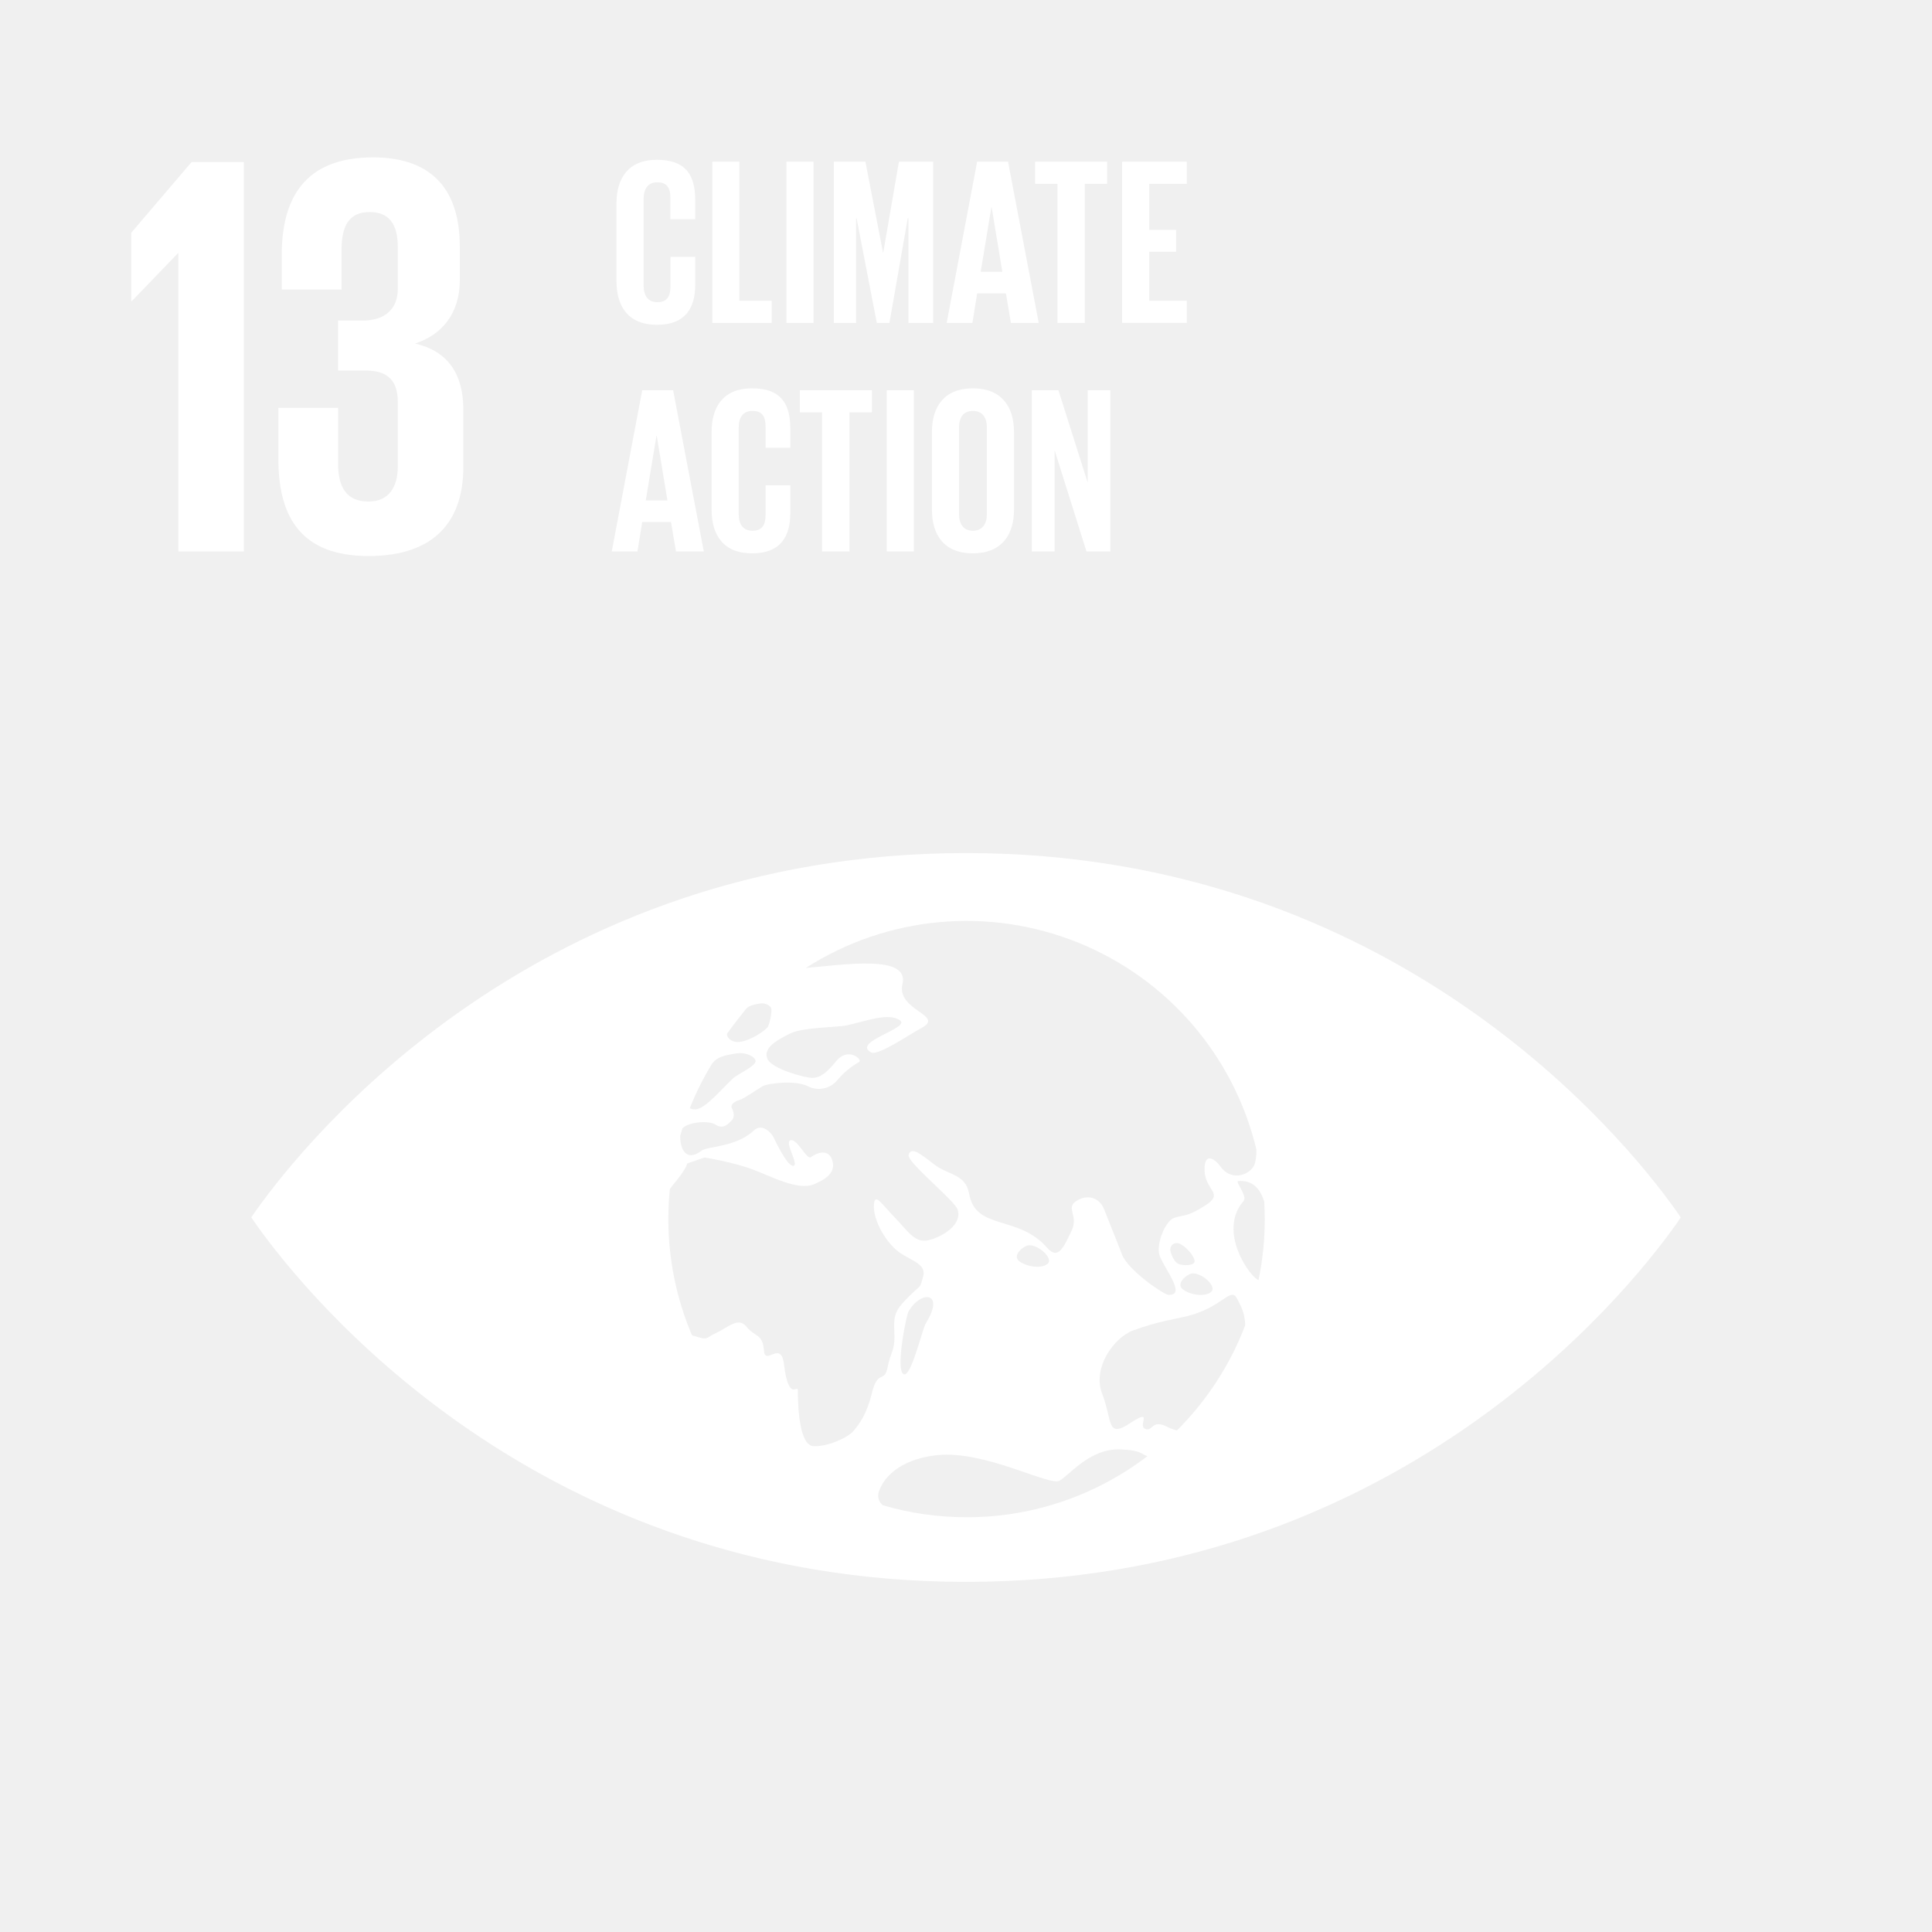
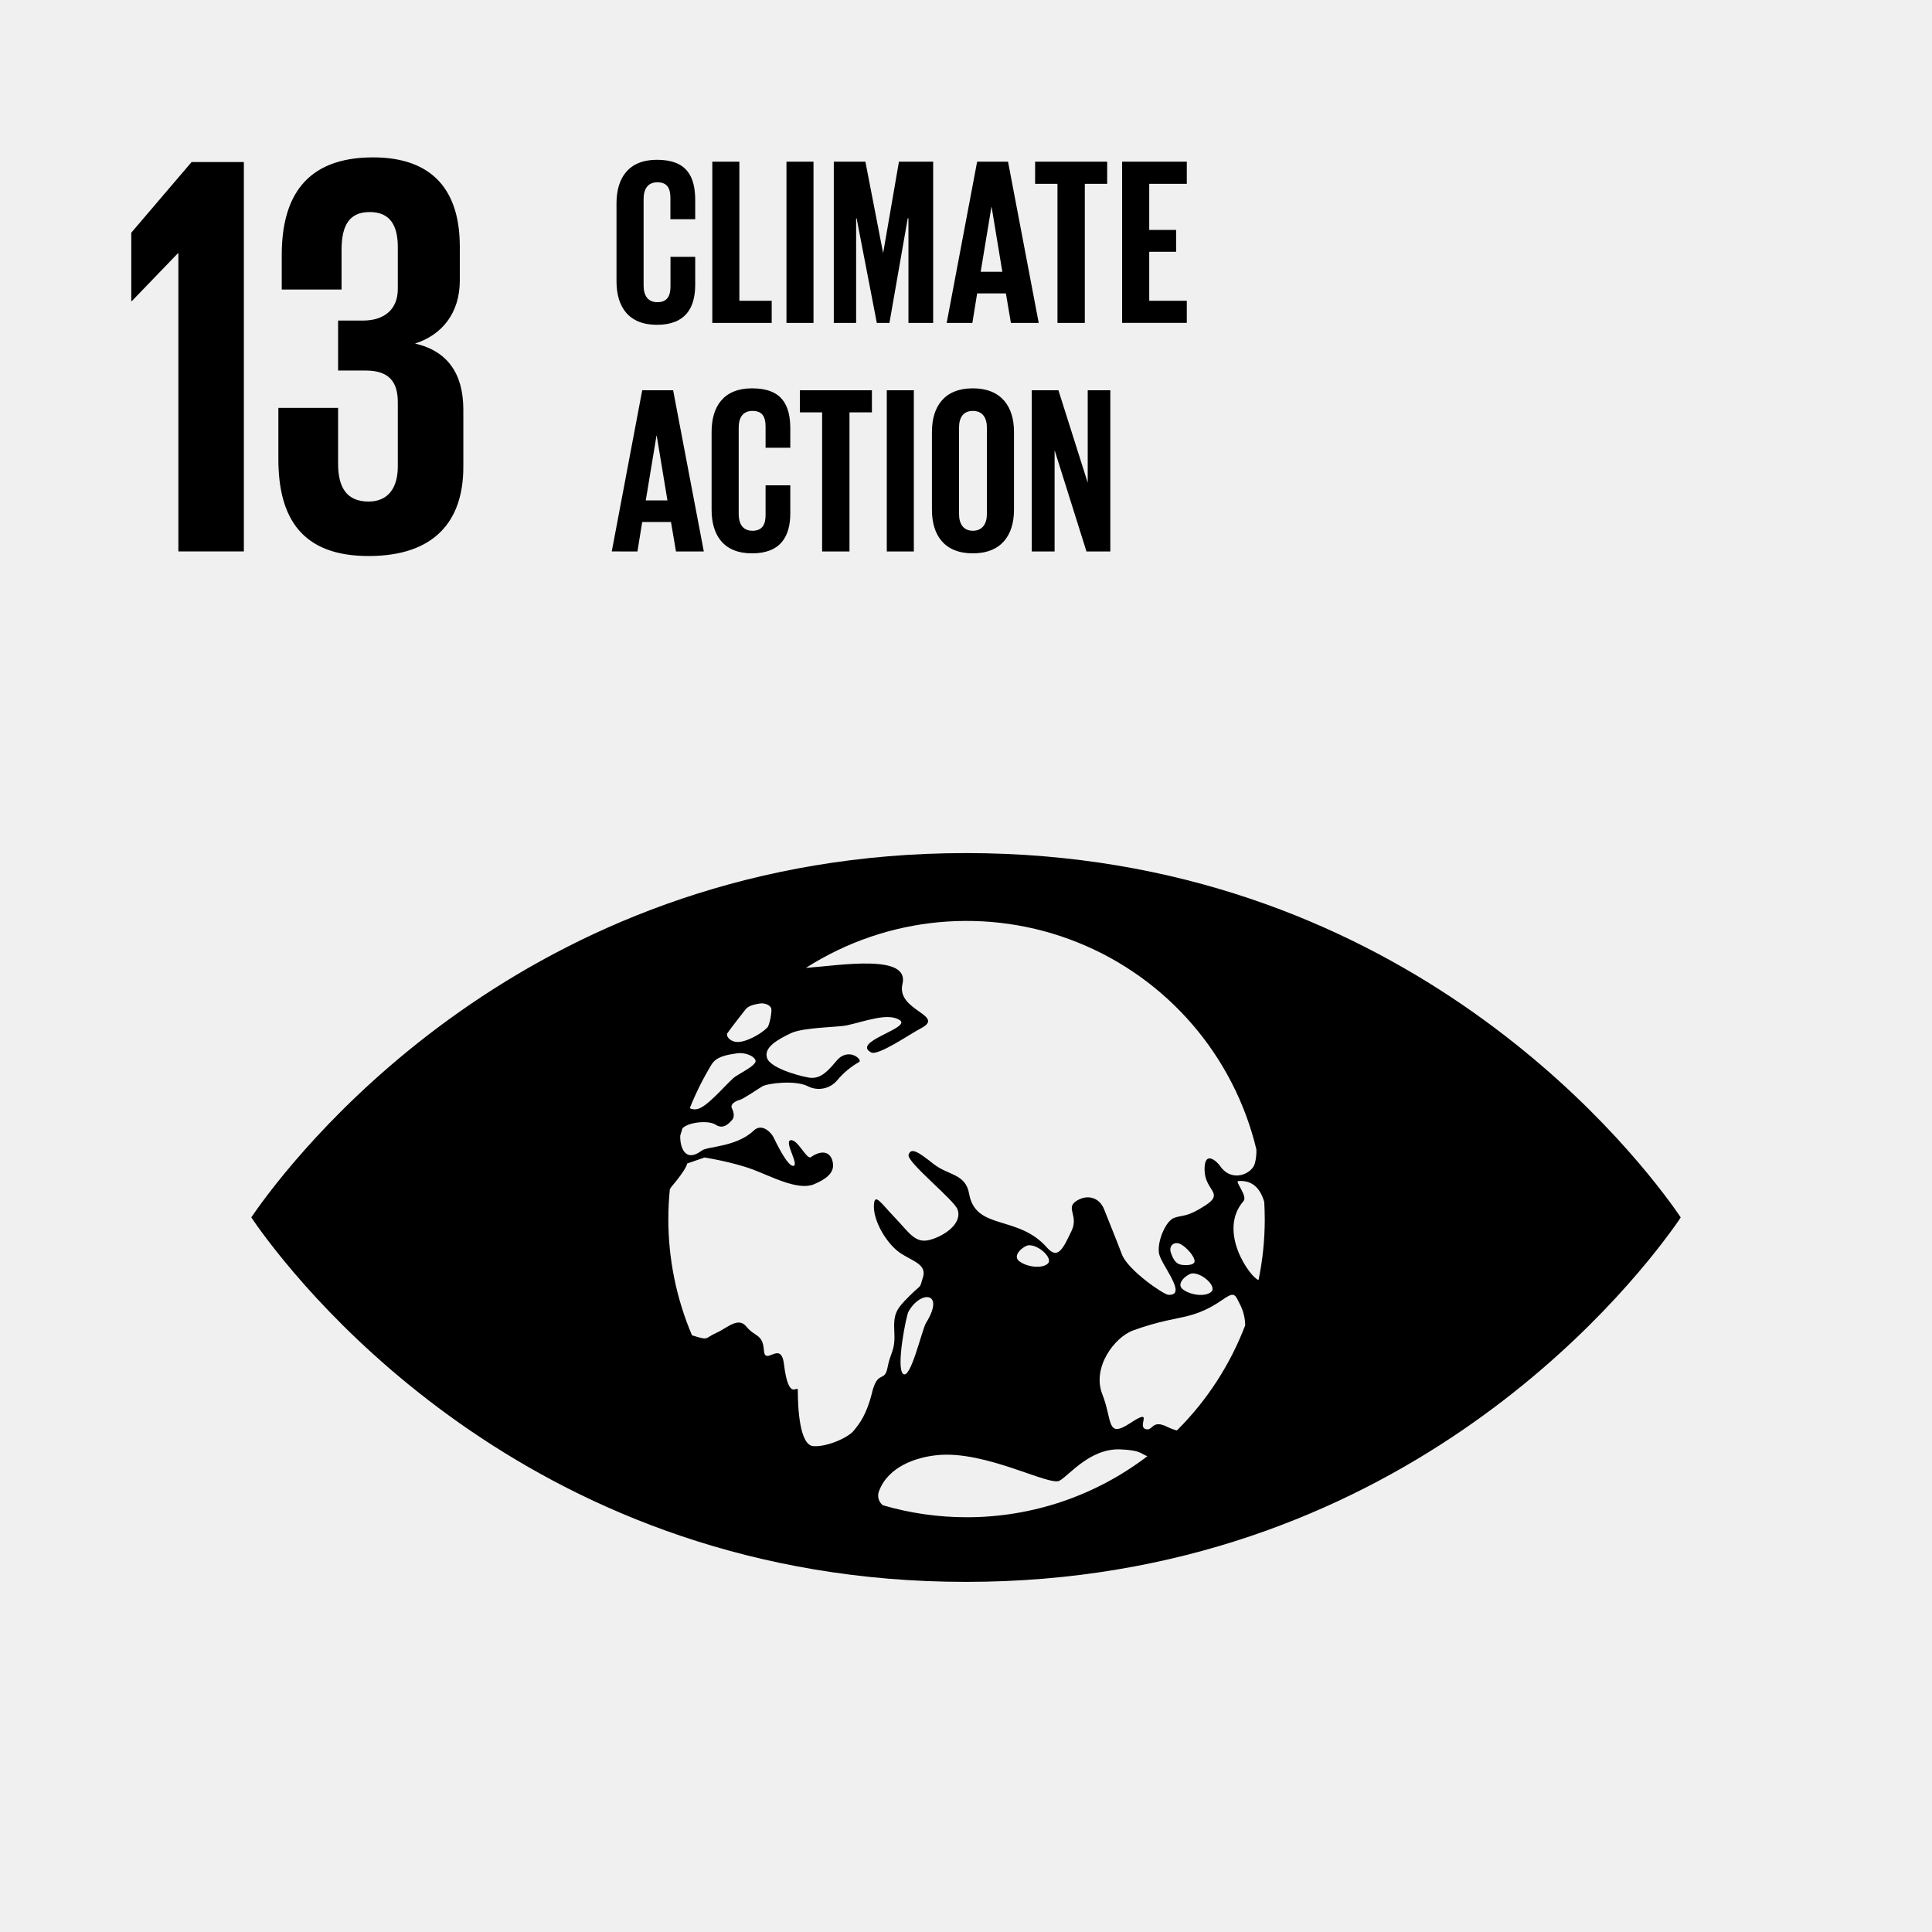
- <svg xmlns="http://www.w3.org/2000/svg" id="Layer_1" data-name="Layer 1" viewBox="0 0 1000 1000" focusable="false">
-   <link type="text/css" rel="stylesheet" id="dark-mode-general-link" />
+ <svg xmlns="http://www.w3.org/2000/svg" id="Layer_1" data-name="Layer 1" viewBox="0 0 1000 1000">
  <link type="text/css" rel="stylesheet" id="dark-mode-custom-link" />
-   <style type="text/css" id="dark-mode-custom-style" />
-   <defs>
-     <style>
-       .cls-2 {
-         fill: #fff;
-       }
-     </style>
-   </defs>
-   <polygon class="cls-2" points="126.22 83.88 126.22 285.42 92.33 285.42 92.33 131.15 92.03 131.15 68.26 155.82 67.95 155.82 67.95 120.44 99.16 83.88 126.22 83.88" />
-   <path class="cls-2" d="M238,127.59v17.53c0,16.93-9.21,28.23-23.18,32.7,16.94,3.86,25,15.75,25,34.18v29.73c0,27.93-14.86,46.07-49.05,46.07-34.49,0-46.69-19.62-46.69-50.24V211.11H175V240c0,11.89,4.15,19.6,15.76,19.6,10.39,0,15.14-7.42,15.14-18.13V208.14c0-10.71-4.75-16.35-16.63-16.35H175V165.93h12.79c11,0,18.11-5.66,18.11-16.35v-21.7c0-11-3.85-18.13-14.55-18.13s-14.56,7.13-14.56,19.61v20.51H145.83V132c0-29.73,12.19-50.54,47.27-50.54,31.22,0,44.89,17.55,44.89,46.09" />
-   <path class="cls-2" d="M867.09,626C840.74,589.09,721.56,441.55,500,441.55S159.32,589.09,132.93,626c-1.12,1.58-2.09,3-2.87,4.11.78,1.19,1.75,2.55,2.87,4.15C159.32,671.23,278.46,818.78,500,818.78S840.74,671.23,867.09,634.3c1.15-1.6,2.1-3,2.85-4.15q-1.12-1.74-2.85-4.11m-490.64-91.2c2-2.93,8.63-11.29,9.43-12.35,1.71-2.2,5.1-2.65,7.47-3.07s5.49.87,5.87,2.64-.91,8.63-2.07,9.81c-3.25,3.37-11.71,8.13-16.37,7.38-3.61-.55-5-3.34-4.33-4.41m-7.92,15.74c.35-.42.67-.76.8-.93,2.79-3.18,8.34-3.86,12.17-4.46s9,1.28,9.58,3.83-9.63,7.2-11.51,9c-5.33,4.91-13.67,14.91-18.55,16a5.86,5.86,0,0,1-4-.41,152.9,152.9,0,0,1,11.5-23m82.91,170.08c-3,11.8-6.5,16.05-9.48,19.77s-14,8.57-21,8.05-8-19.25-8-28.89c0-3.32-4.71,6.54-7.17-13.51-1.57-12.83-9.81,1.34-10.39-7.22s-4.7-6.84-9-12.18-9.68.52-15.7,3.22-3.52,4.06-12,1.38c-.22-.07-.33-.13-.54-.21A153.79,153.79,0,0,1,345.93,631c0-5.21.28-10.34.77-15.4a9.2,9.2,0,0,1,.95-1.44c8.16-9.66,8-11.92,8-11.92l9-3.12s14.42,2.22,25.28,6.31c8.95,3.35,23,10.94,31.23,7.6,5.93-2.44,10.56-5.68,10-10.61-.66-6.19-5.54-7.66-11.44-3.49-2.17,1.54-6.81-9.33-10.45-8.77s4.5,12.76,1.42,13.28-9.31-12.74-10.37-14.89-5.85-7.46-10.16-3.4c-9.1,8.65-23.88,8.12-26.85,10.35-9,6.76-11.42-2.23-11.22-7.7.36-1.25.73-2.51,1.13-3.75,2.95-3.25,13.54-4.33,17.18-1.91,4,2.67,6.86-.68,8.42-2.3s1-4.15,0-6.27,2-3.72,4.06-4.27,8.95-5.37,11.7-7,17-3.33,23.43-.13a12.42,12.42,0,0,0,15.41-3.11,41.24,41.24,0,0,1,11.19-9.33c2.24-1-5.51-8.27-11.87-.39s-9.63,8.56-12.63,8.56-20.82-4.44-23-10.07,5.58-9.84,12.15-13,24.57-3.09,29.17-4.13c9.35-2.05,21.31-6.75,27.33-2.65s-25.15,11.12-14.91,16.65c3.64,2,20.1-9.47,25.75-12.41,13.27-6.84-12.87-9.1-9.48-23,3.83-15.72-32.07-9.64-50-8.3a154.3,154.3,0,0,1,233.18,93.93,25.36,25.36,0,0,1-.75,7.15c-1.4,5.56-12,10.34-18.07,1.39-1.56-2.26-8.18-8.51-8,2.18s10.4,11.79.53,18.21-11.66,4.87-16.22,6.49-9,12.63-7.87,18.52,15.17,22,4.73,21.32c-2.45-.19-20.89-12.78-23.93-20.88-3.22-8.53-6.72-16.87-9.21-23.3s-9-8-14.54-4.27,1.53,7.51-2.42,15.55-6.76,15.19-12.55,8.56c-15.07-17.26-37-8.75-40.39-28-1.85-10.41-10.82-9.41-18.32-15.31s-11.73-9-13-4.81c-1.11,3.73,23.59,23.32,25.35,28.33,2.63,7.46-7.39,14-14.73,15.8s-10.52-4.11-17.72-11.61-10.33-12.82-10.83-6.94c-.72,8.49,6.83,21,14.15,25.62,6.25,3.95,13.25,5.74,11.22,12.16s0,2.8-7,9.72-8.34,9.19-7.83,18.8-2,10.19-3.51,18.2-5,1.08-8,12.83M617,659.12c5.18-.42,13,6.77,9.93,9.53s-10.81,1.74-14.72-1.32,2.45-8,4.79-8.21m-6.57-4.74c-1.66-.62-3.13-2.2-4.39-6s1.93-6,5-4.43,7.28,6.33,7.28,8.85-6.23,2.23-7.93,1.56m-68.11-.27c-3.05,2.72-10.85,1.72-14.75-1.32s2.46-8,4.78-8.21c5.19-.47,13,6.79,10,9.53m-63,30.65c-2.12,3.47-7.93,29.42-11.82,26.4s1.58-30.1,2.7-32.16c6.1-11.18,19.28-10.63,9.12,5.76m21,100.58a154.27,154.27,0,0,1-43.37-6.21,6.35,6.35,0,0,1-1.87-7.54c4.77-12.45,19-17.33,30.22-18.41,25-2.44,57.92,16.25,63.15,13.23s15.83-16.77,31.35-16.19c10.6.41,10.52,2.19,14.08,3.53a153.73,153.73,0,0,1-93.56,31.59m108.85-44.92a25.79,25.79,0,0,1-4.84-1.79c-8.43-4.29-7.42,2.56-11.56,1s4.67-11.15-7.77-3-9.05-1.26-14.45-15,6.22-29.43,16-33c13.41-4.85,21.73-5.84,28-7.39,18.54-4.63,22.46-15.63,25.82-8.94.64,1.25,1.25,2.45,1.81,3.57A24.37,24.37,0,0,1,644.51,686a154.48,154.48,0,0,1-35.38,54.44m42.28-77.91c-4.14-1.13-21.47-25.09-7.77-40.85,2.28-2.59-4.6-10.22-2.72-10.37,7.5-.58,11.48,4.07,13.45,10.77.15,3,.27,5.94.27,9a155.68,155.68,0,0,1-3.23,31.5" />
-   <path class="cls-2" d="M319.1,145.6V105.23c0-13,6.15-22.52,20.92-22.52,15.51,0,19.82,8.61,19.82,20.92v9.85H347v-11c0-5.17-1.72-8.12-6.77-8.12S333.13,98,333.13,103v44.8c0,5,2.09,8.61,7.14,8.61s6.77-3.2,6.77-8.12V132.92h12.8v14.4c0,11.94-4.92,20.8-19.82,20.8S319.1,158.52,319.1,145.6Z" />
-   <path class="cls-2" d="M368.69,83.69h14v72h16.74v11.45H368.69Z" />
-   <path class="cls-2" d="M407.07,83.69h14v83.45h-14Z" />
-   <path class="cls-2" d="M470.21,113h-.37l-9.47,54.15h-6.53L443.38,113h-.25v54.15H431.57V83.69h16.36l9.11,47h.13l8.12-47H483v83.45H470.21Z" />
-   <path class="cls-2" d="M490,167.14l15.76-83.45h16l15.88,83.45h-14.4l-2.59-15.27H505.77l-2.47,15.27Zm17.6-26.46h11.21l-5.54-33.48h-.13Z" />
-   <path class="cls-2" d="M535.77,83.69h37.3V95.14H561.5v72H547.34v-72H535.77Z" />
-   <path class="cls-2" d="M580.81,83.69h33.48V95.14H594.84V119h13.91v11.32H594.84v25.35h19.45v11.45H580.81Z" />
-   <path class="cls-2" d="M316.65,285.42,332.41,202h16l15.88,83.44h-14.4l-2.59-15.26H332.41l-2.47,15.26ZM334.25,259h11.21l-5.54-33.47h-.13Z" />
-   <path class="cls-2" d="M368.32,263.89V223.52c0-13.05,6.16-22.52,20.93-22.52,15.5,0,19.81,8.61,19.81,20.92v9.84h-12.8V220.81c0-5.17-1.72-8.12-6.77-8.12s-7.14,3.57-7.14,8.61v44.8c0,5,2.1,8.62,7.14,8.62s6.77-3.2,6.77-8.13V251.21h12.8v14.4c0,11.94-4.92,20.8-19.81,20.8S368.32,276.81,368.32,263.89Z" />
-   <path class="cls-2" d="M414,202h37.3v11.45H439.69v72H425.53v-72H414Z" />
-   <path class="cls-2" d="M459,202h14v83.44H459Z" />
-   <path class="cls-2" d="M482.37,263.89V223.52c0-13.05,6.41-22.52,21.17-22.52s21.3,9.47,21.3,22.52v40.37c0,12.92-6.41,22.52-21.3,22.52S482.37,276.81,482.37,263.89Zm28.44,2.21V221.3c0-5-2.22-8.61-7.27-8.61s-7.14,3.57-7.14,8.61v44.8c0,5,2.22,8.62,7.14,8.62S510.81,271.15,510.81,266.1Z" />
-   <path class="cls-2" d="M545.86,233v52.43H534.05V202h13.79L563,249.85V202h11.7v83.44H562.36Z" />
+   <defs />
+   <path class="cls-2" d="M126.22 83.88v201.54H92.33V131.15h-.3l-23.77 24.67h-.31v-35.38l31.21-36.56h27.06zM238 127.59v17.53c0 16.93-9.21 28.23-23.18 32.7 16.94 3.86 25 15.75 25 34.18v29.73c0 27.93-14.86 46.07-49.05 46.07-34.49 0-46.69-19.62-46.69-50.24v-26.45H175V240c0 11.89 4.15 19.6 15.76 19.6 10.39 0 15.14-7.42 15.14-18.13v-33.33c0-10.71-4.75-16.35-16.63-16.35H175v-25.86h12.79c11 0 18.11-5.66 18.11-16.35v-21.7c0-11-3.85-18.13-14.55-18.13s-14.56 7.13-14.56 19.61v20.51h-30.96V132c0-29.73 12.19-50.54 47.27-50.54 31.22 0 44.89 17.55 44.89 46.09M867.09 626C840.74 589.09 721.56 441.55 500 441.55S159.32 589.09 132.93 626c-1.12 1.58-2.09 3-2.87 4.11.78 1.19 1.75 2.55 2.87 4.15C159.32 671.23 278.46 818.78 500 818.78S840.74 671.23 867.09 634.3c1.15-1.6 2.1-3 2.85-4.15q-1.12-1.74-2.85-4.11m-490.64-91.2c2-2.93 8.63-11.29 9.43-12.35 1.71-2.2 5.1-2.65 7.47-3.07s5.49.87 5.87 2.64-.91 8.63-2.07 9.81c-3.25 3.37-11.71 8.13-16.37 7.38-3.61-.55-5-3.34-4.33-4.41m-7.92 15.74c.35-.42.67-.76.8-.93 2.79-3.18 8.34-3.86 12.17-4.46s9 1.28 9.58 3.83-9.63 7.2-11.51 9c-5.33 4.91-13.67 14.91-18.55 16a5.86 5.86 0 01-4-.41 152.9 152.9 0 0111.5-23m82.91 170.08c-3 11.8-6.5 16.05-9.48 19.77s-14 8.57-21 8.05-8-19.25-8-28.89c0-3.32-4.71 6.54-7.17-13.51-1.57-12.83-9.81 1.34-10.39-7.22s-4.7-6.84-9-12.18-9.68.52-15.7 3.22-3.52 4.06-12 1.38c-.22-.07-.33-.13-.54-.21a153.79 153.79 0 01-12.22-60.1c0-5.21.28-10.34.77-15.4a9.2 9.2 0 01.95-1.44c8.16-9.66 8-11.92 8-11.92l9-3.12s14.42 2.22 25.28 6.31c8.95 3.35 23 10.94 31.23 7.6 5.93-2.44 10.56-5.68 10-10.61-.66-6.19-5.54-7.66-11.44-3.49-2.17 1.54-6.81-9.33-10.45-8.77s4.5 12.76 1.42 13.28-9.31-12.74-10.37-14.89-5.85-7.46-10.16-3.4c-9.1 8.65-23.88 8.12-26.85 10.35-9 6.76-11.42-2.23-11.22-7.7.36-1.25.73-2.51 1.13-3.75 2.95-3.25 13.54-4.33 17.18-1.91 4 2.67 6.86-.68 8.42-2.3s1-4.15 0-6.27 2-3.72 4.06-4.27 8.95-5.37 11.7-7 17-3.33 23.43-.13a12.42 12.42 0 0015.41-3.11 41.24 41.24 0 0111.19-9.33c2.24-1-5.51-8.27-11.87-.39s-9.63 8.56-12.63 8.56-20.82-4.44-23-10.07 5.58-9.84 12.15-13 24.57-3.09 29.17-4.13c9.35-2.05 21.31-6.75 27.33-2.65s-25.15 11.12-14.91 16.65c3.64 2 20.1-9.47 25.75-12.41 13.27-6.84-12.87-9.1-9.48-23 3.83-15.72-32.07-9.64-50-8.3a154.3 154.3 0 01233.18 93.93 25.36 25.36 0 01-.75 7.15c-1.4 5.56-12 10.34-18.07 1.39-1.56-2.26-8.18-8.51-8 2.18s10.4 11.79.53 18.21-11.66 4.87-16.22 6.49-9 12.63-7.87 18.52 15.17 22 4.73 21.32c-2.45-.19-20.89-12.78-23.93-20.88-3.22-8.53-6.72-16.87-9.21-23.3s-9-8-14.54-4.27 1.53 7.51-2.42 15.55-6.76 15.19-12.55 8.56c-15.07-17.26-37-8.75-40.39-28-1.85-10.41-10.82-9.41-18.32-15.31s-11.73-9-13-4.81c-1.11 3.73 23.59 23.32 25.35 28.33 2.63 7.46-7.39 14-14.73 15.8s-10.52-4.11-17.72-11.61-10.33-12.82-10.83-6.94c-.72 8.49 6.83 21 14.15 25.62 6.25 3.95 13.25 5.74 11.22 12.16s0 2.8-7 9.72-8.34 9.19-7.83 18.8-2 10.19-3.51 18.2-5 1.08-8 12.83M617 659.12c5.18-.42 13 6.77 9.93 9.53s-10.81 1.74-14.72-1.32 2.45-8 4.79-8.21m-6.57-4.74c-1.66-.62-3.13-2.2-4.39-6s1.93-6 5-4.43 7.28 6.33 7.28 8.85-6.23 2.23-7.93 1.56m-68.11-.27c-3.05 2.72-10.85 1.72-14.75-1.32s2.46-8 4.78-8.21c5.19-.47 13 6.79 10 9.53m-63 30.65c-2.12 3.47-7.93 29.42-11.82 26.4s1.58-30.1 2.7-32.16c6.1-11.18 19.28-10.63 9.12 5.76m21 100.58a154.27 154.27 0 01-43.37-6.21 6.35 6.35 0 01-1.87-7.54c4.77-12.45 19-17.33 30.22-18.41 25-2.44 57.92 16.25 63.15 13.23s15.83-16.77 31.35-16.19c10.6.41 10.52 2.19 14.08 3.53a153.73 153.73 0 01-93.56 31.59m108.85-44.92a25.79 25.79 0 01-4.84-1.79c-8.43-4.29-7.42 2.56-11.56 1s4.67-11.15-7.77-3-9.05-1.26-14.45-15 6.22-29.43 16-33c13.41-4.85 21.73-5.84 28-7.39 18.54-4.63 22.46-15.63 25.82-8.94.64 1.25 1.25 2.45 1.81 3.57a24.37 24.37 0 012.34 10.15 154.48 154.48 0 01-35.38 54.44m42.28-77.91c-4.14-1.13-21.47-25.09-7.77-40.85 2.28-2.59-4.6-10.22-2.72-10.37 7.5-.58 11.48 4.07 13.45 10.77.15 3 .27 5.94.27 9a155.68 155.68 0 01-3.23 31.5M319.1 145.6v-40.37c0-13 6.15-22.52 20.92-22.52 15.51 0 19.82 8.61 19.82 20.92v9.85H347v-11c0-5.17-1.72-8.12-6.77-8.12s-7.1 3.64-7.1 8.64v44.8c0 5 2.09 8.61 7.14 8.61s6.77-3.2 6.77-8.12v-15.37h12.8v14.4c0 11.94-4.92 20.8-19.82 20.8s-20.92-9.6-20.92-22.52zM368.69 83.69h14v72h16.74v11.45h-30.74zM407.07 83.69h14v83.45h-14zM470.21 113h-.37l-9.47 54.15h-6.53L443.38 113h-.25v54.15h-11.56V83.69h16.36l9.11 47h.13l8.12-47H483v83.45h-12.79zM490 167.14l15.76-83.45h16l15.88 83.45h-14.4l-2.59-15.27h-14.88l-2.47 15.27zm17.6-26.46h11.21l-5.54-33.48h-.13zM535.77 83.69h37.3v11.45H561.5v72h-14.16v-72h-11.57zM580.81 83.69h33.48v11.45h-19.45V119h13.91v11.32h-13.91v25.35h19.45v11.45h-33.48zM316.65 285.42L332.41 202h16l15.88 83.44h-14.4l-2.59-15.26h-14.89l-2.47 15.26zm17.6-26.42h11.21l-5.54-33.47h-.13zM368.32 263.89v-40.37c0-13.05 6.16-22.52 20.93-22.52 15.5 0 19.81 8.61 19.81 20.92v9.84h-12.8v-10.95c0-5.17-1.72-8.12-6.77-8.12s-7.14 3.57-7.14 8.61v44.8c0 5 2.1 8.62 7.14 8.62s6.77-3.2 6.77-8.13v-15.38h12.8v14.4c0 11.94-4.92 20.8-19.81 20.8s-20.93-9.6-20.93-22.52zM414 202h37.3v11.45h-11.61v72h-14.16v-72H414zM459 202h14v83.44h-14zM482.37 263.89v-40.37c0-13.05 6.41-22.52 21.17-22.52s21.3 9.47 21.3 22.52v40.37c0 12.92-6.41 22.52-21.3 22.52s-21.17-9.6-21.17-22.52zm28.44 2.21v-44.8c0-5-2.22-8.61-7.27-8.61s-7.14 3.57-7.14 8.61v44.8c0 5 2.22 8.62 7.14 8.62s7.27-3.57 7.27-8.62zM545.86 233v52.43h-11.81V202h13.79L563 249.85V202h11.7v83.44h-12.34z" />
</svg>
